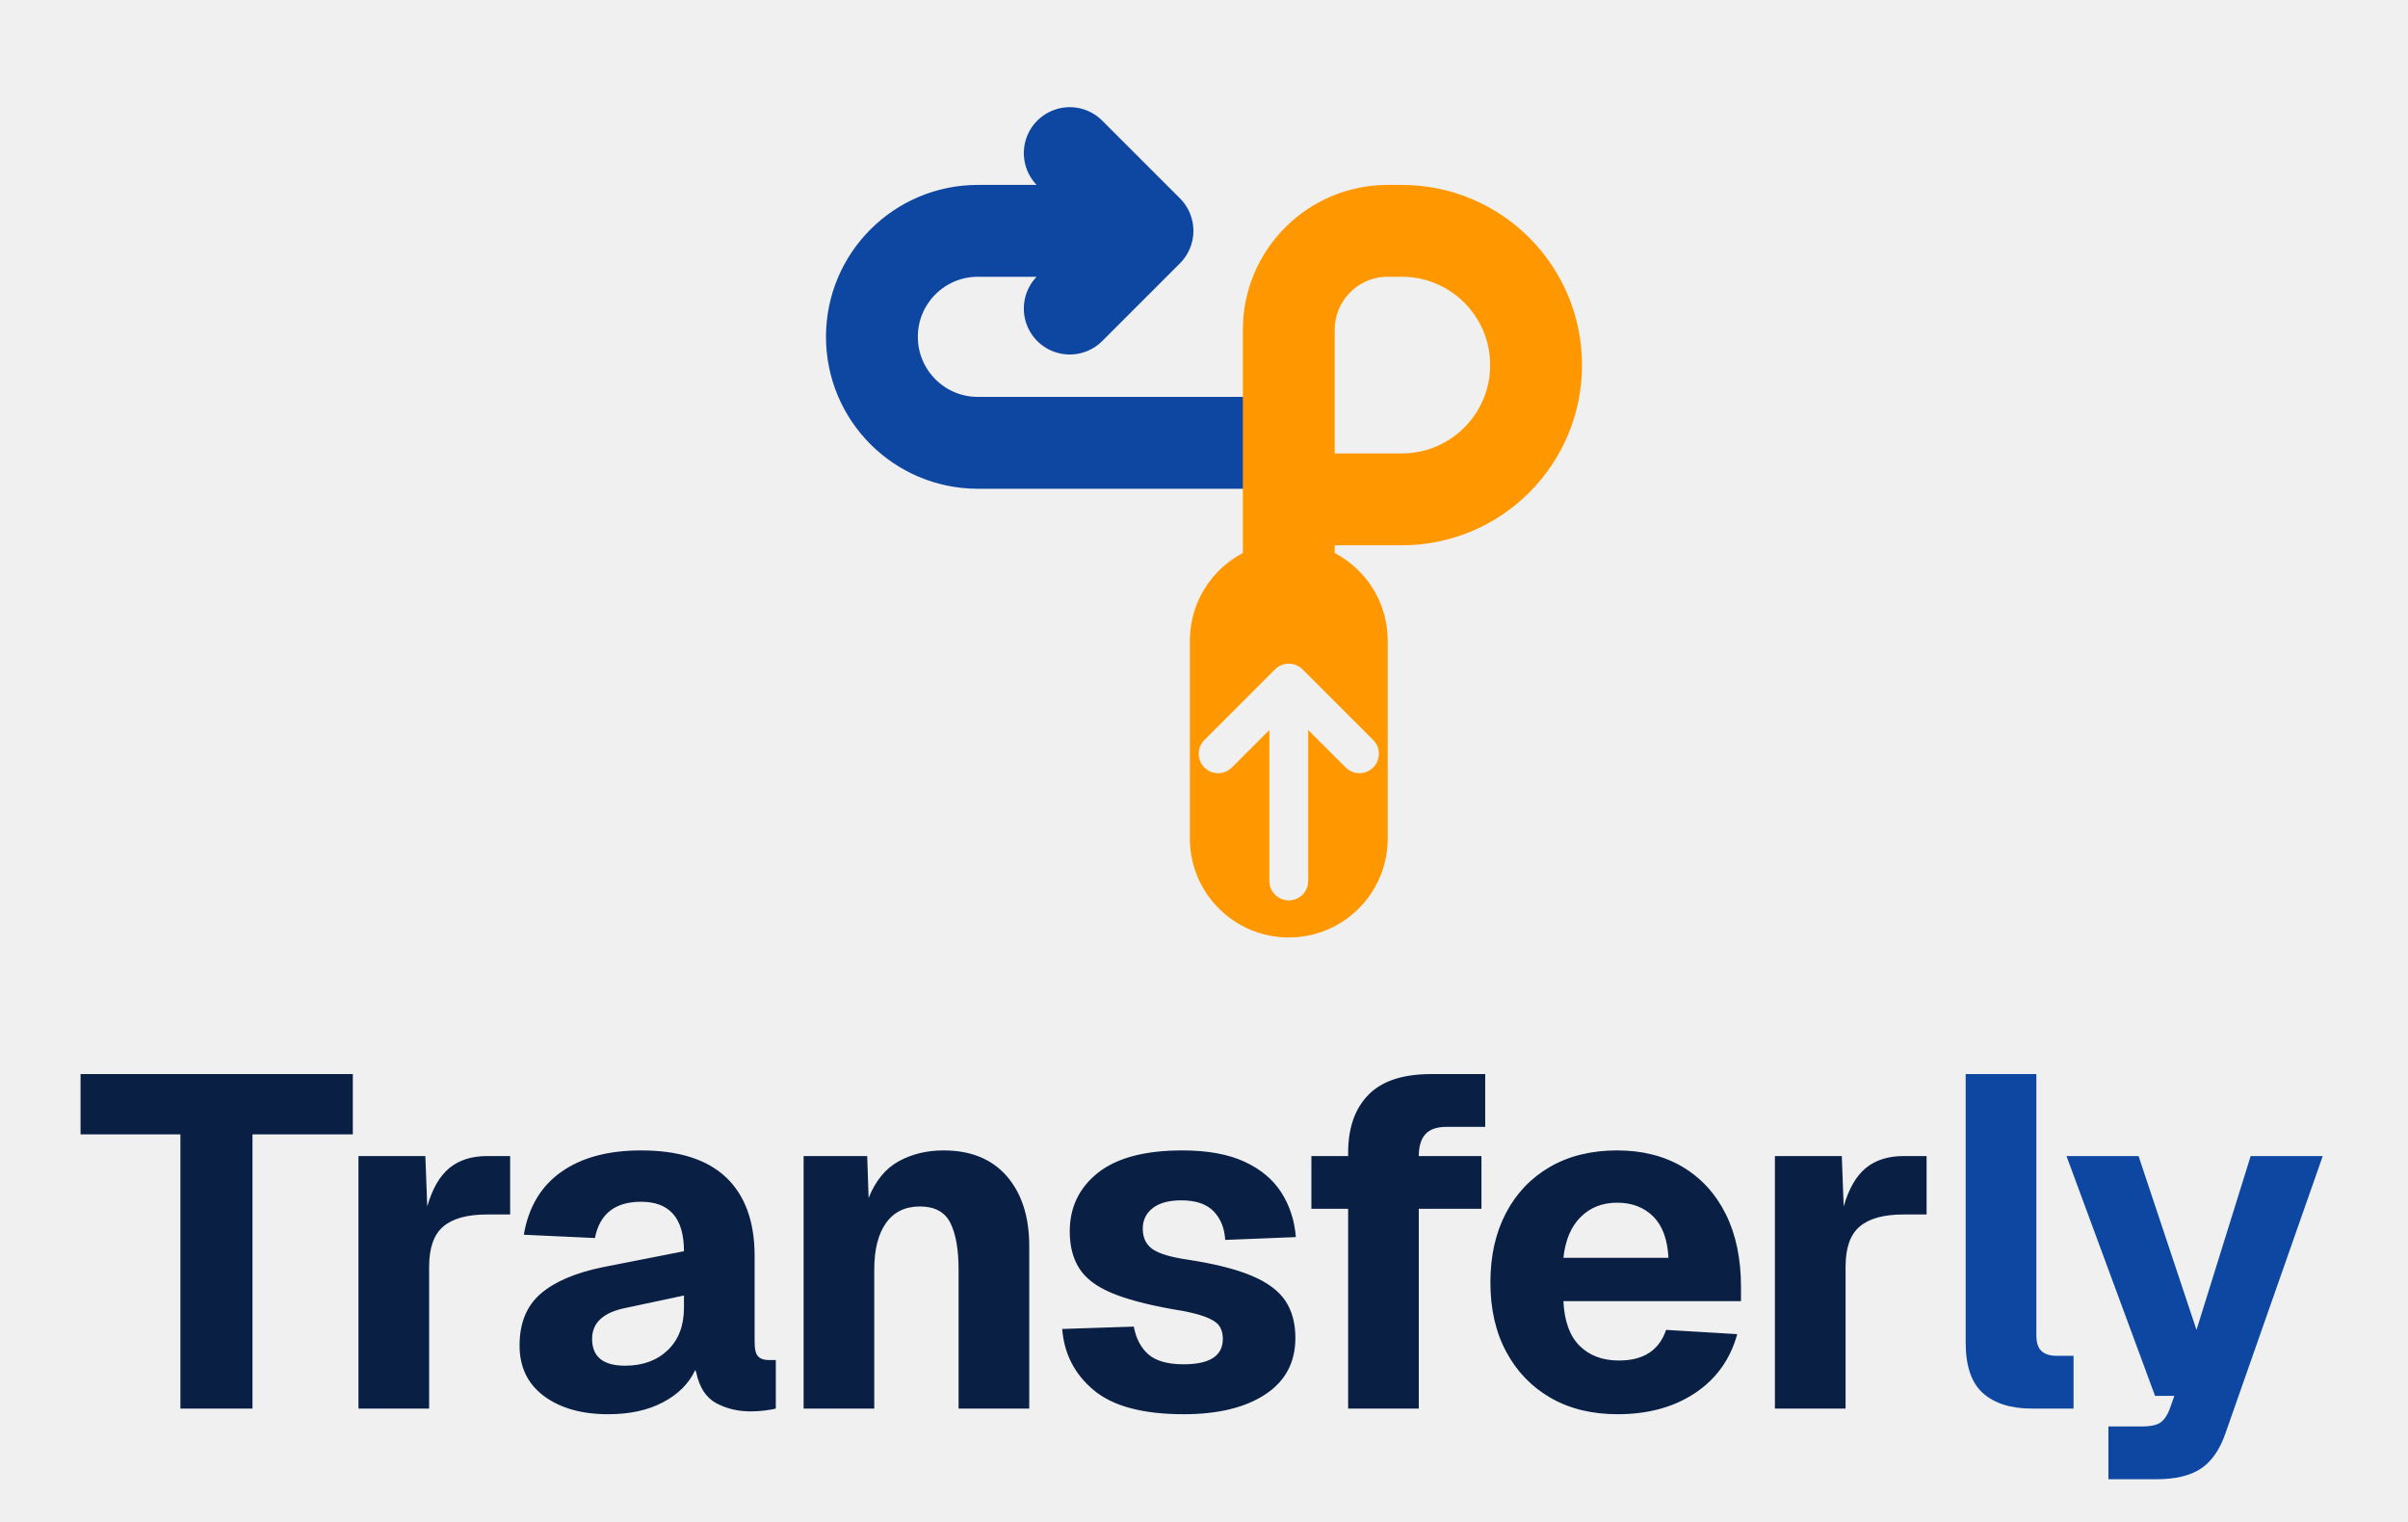
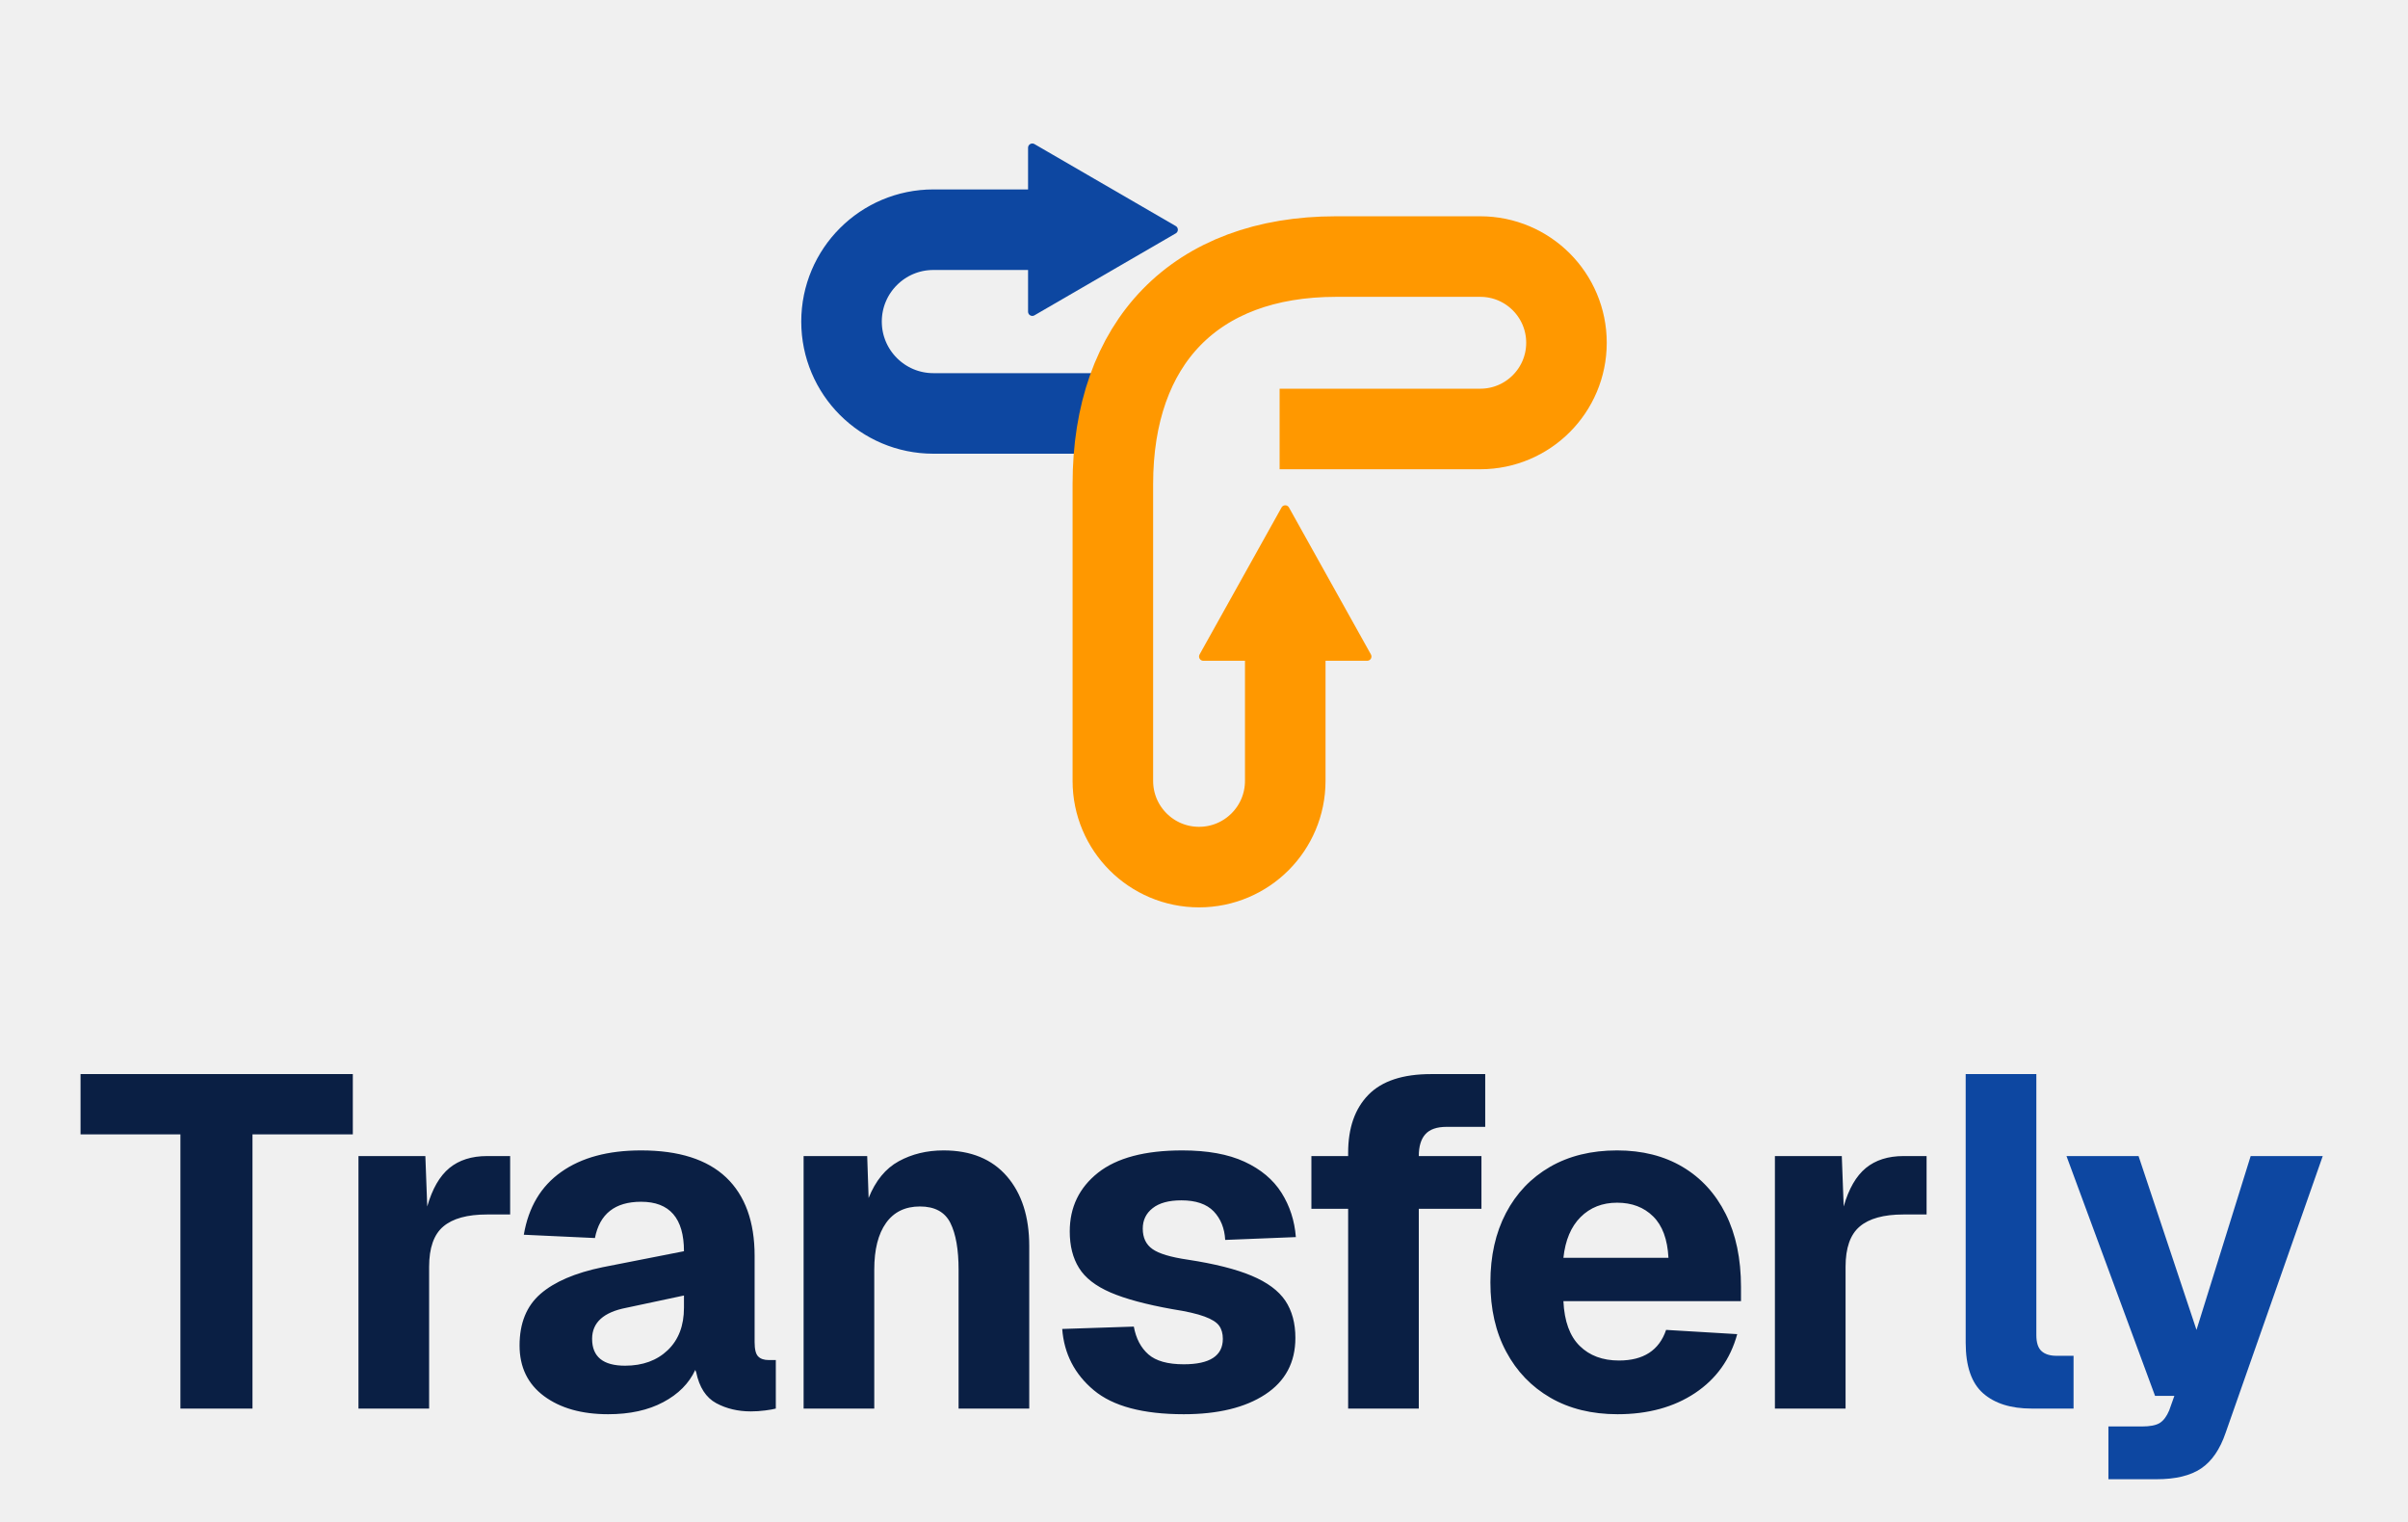
<svg xmlns="http://www.w3.org/2000/svg" width="255.6" height="161.5" viewBox="0 0 255.6 161.5" role="img" aria-label="Transferly">
-   <g transform="translate(76.8 8) scale(1.5)">
-     <defs>
-       <mask id="logo-mask" maskUnits="userSpaceOnUse" x="0" y="0" width="64" height="64">
-         <rect width="64" height="64" fill="#fff" />
-         <path d="M40 57V43M35 48l5-5 5 5" stroke="#000" stroke-width="2.75" stroke-linecap="round" stroke-linejoin="round" fill="none" />
-       </mask>
-     </defs>
-     <path d="M37 26H18a7.5 7.5 0 0 1 0-15h12M24.5 5.5 30 11l-5.5 5.5" stroke="#0D47A1" stroke-width="6.5" stroke-linecap="round" stroke-linejoin="round" fill="none" />
-     <g mask="url(#logo-mask)">
-       <path d="M40 37V18a7 7 0 0 1 7-7h1a9.5 9.5 0 0 1 0 19h-8" stroke="#FF9800" stroke-width="6.5" stroke-linecap="round" stroke-linejoin="round" fill="none" />
-       <rect x="33" y="33" width="14" height="28" rx="7" fill="#FF9800" />
+   <g transform="translate(79.8 8) scale(1.5) translate(-2.65 .92)">
+     <g class="tf-arrow" color="#0D47A1">
+       <path d="M24 10H15.5a6.5 6.5 0 0 0 0 13H28" stroke="currentColor" stroke-width="5.7" stroke-linecap="round" fill="none" />
+       <path d="M22.5 4.2 32.5 10l-10 5.8z" fill="currentColor" stroke="currentColor" stroke-width=".6" stroke-linejoin="round" />
+     </g>
+     <g class="tf-ribbon" color="#FF9800">
+       <path d="M40 24.1h14.2a6.1 6.1 0 0 0 0-12.2H44C34 11.9 28.2 18 28.2 28v21a6.1 6.1 0 0 0 12.2 0v-9.5" stroke="currentColor" stroke-width="5.7" fill="none" />
+       <path d="M34.6 40.2 40.4 29.8l5.8 10.4z" fill="currentColor" stroke="currentColor" stroke-width=".6" stroke-linejoin="round" />
    </g>
  </g>
  <path fill="#0A1F44" d="M19.15 149.5V120.4H8.55V114H37.45V120.4H26.8V149.5Z M38.05 149.5V122.7H45.15L45.35 128.05Q46.15 125.25 47.7 123.97Q49.25 122.7 51.7 122.7H54.15V128.9H51.7Q48.55 128.9 47.05 130.18Q45.55 131.45 45.55 134.45V149.5Z M64.55 150.1Q60.35 150.1 57.75 148.18Q55.15 146.25 55.15 142.8Q55.15 139.25 57.38 137.32Q59.6 135.4 63.95 134.5L72.6 132.8Q72.6 127.55 68.05 127.55Q63.9 127.55 63.15 131.4L55.6 131.05Q56.35 126.65 59.58 124.38Q62.8 122.1 68.05 122.1Q74.05 122.1 77.08 124.97Q80.1 127.85 80.1 133.3V142.45Q80.1 143.6 80.48 143.97Q80.85 144.35 81.6 144.35H82.35V149.5Q82 149.6 81.22 149.7Q80.45 149.8 79.7 149.8Q77.65 149.8 76.03 148.93Q74.4 148.05 73.9 145.65L73.8 145.4Q72.8 147.55 70.4 148.82Q68 150.1 64.55 150.1ZM66.35 144.95Q69.15 144.95 70.88 143.3Q72.6 141.65 72.6 138.8V137.5L66.5 138.8Q62.85 139.5 62.85 142.1Q62.85 144.95 66.35 144.95Z M85.3 149.5V122.7H92.05L92.2 127.15Q93.3 124.4 95.4 123.25Q97.5 122.1 100.15 122.1Q104.5 122.1 106.88 124.85Q109.25 127.6 109.25 132.25V149.5H101.75V134.75Q101.75 131.55 100.88 129.8Q100 128.05 97.65 128.05Q95.3 128.05 94.05 129.8Q92.8 131.55 92.8 134.75V149.5Z M125.65 150.1Q119.15 150.1 116.1 147.55Q113.05 145 112.75 141.05L120.35 140.8Q120.7 142.7 121.9 143.75Q123.1 144.8 125.65 144.8Q129.8 144.8 129.8 142.1Q129.8 141.25 129.4 140.7Q129 140.15 127.85 139.73Q126.7 139.3 124.45 138.95Q120.25 138.2 117.88 137.18Q115.5 136.15 114.53 134.57Q113.55 133 113.55 130.7Q113.55 126.85 116.55 124.47Q119.55 122.1 125.5 122.1Q129.5 122.1 132.1 123.3Q134.7 124.5 136.03 126.6Q137.35 128.7 137.55 131.3L130.05 131.6Q129.95 129.75 128.83 128.57Q127.7 127.4 125.4 127.4Q123.4 127.4 122.35 128.23Q121.3 129.05 121.3 130.4Q121.3 131.85 122.33 132.57Q123.35 133.3 126.1 133.7Q130.35 134.35 132.85 135.4Q135.35 136.45 136.43 138.05Q137.5 139.65 137.5 142Q137.5 145.9 134.3 148Q131.1 150.1 125.65 150.1Z M143.1 149.5V128.3H139.2V122.7H143.1V122.35Q143.1 118.4 145.25 116.2Q147.4 114 151.9 114H157.65V119.6H153.55Q152 119.6 151.3 120.38Q150.6 121.15 150.6 122.7H157.25V128.3H150.6V149.5Z M171.7 150.1Q167.6 150.1 164.57 148.35Q161.55 146.6 159.88 143.47Q158.2 140.35 158.2 136.1Q158.2 131.9 159.85 128.75Q161.5 125.6 164.52 123.85Q167.55 122.1 171.65 122.1Q175.65 122.1 178.6 123.85Q181.55 125.6 183.18 128.85Q184.8 132.1 184.8 136.6V138.1H165.95Q166.1 141.3 167.68 142.85Q169.25 144.4 171.85 144.4Q175.75 144.4 176.85 141.15L184.4 141.6Q183.3 145.6 179.93 147.85Q176.55 150.1 171.7 150.1ZM165.95 133.5H177.1Q176.95 130.55 175.47 129.1Q174 127.65 171.65 127.65Q169.3 127.65 167.77 129.18Q166.25 130.7 165.95 133.5Z M188.4 149.5V122.7H195.5L195.7 128.05Q196.5 125.25 198.05 123.97Q199.6 122.7 202.05 122.7H204.5V128.9H202.05Q198.9 128.9 197.4 130.18Q195.9 131.45 195.9 134.45V149.5Z" />
  <path fill="#0D47A1" d="M215.65 149.5Q212.35 149.5 210.5 147.88Q208.65 146.25 208.65 142.5V114H216.15V141.7Q216.15 142.9 216.7 143.4Q217.25 143.9 218.3 143.9H220.1V149.5Z M223.8 157V151.4H227.35Q228.65 151.4 229.25 151.03Q229.85 150.65 230.25 149.7L230.8 148.15H228.75L219.35 122.7H227L233.15 141.15L238.9 122.7H246.55L236.25 152.05Q235.35 154.7 233.65 155.85Q231.95 157 228.9 157Z" />
</svg>
